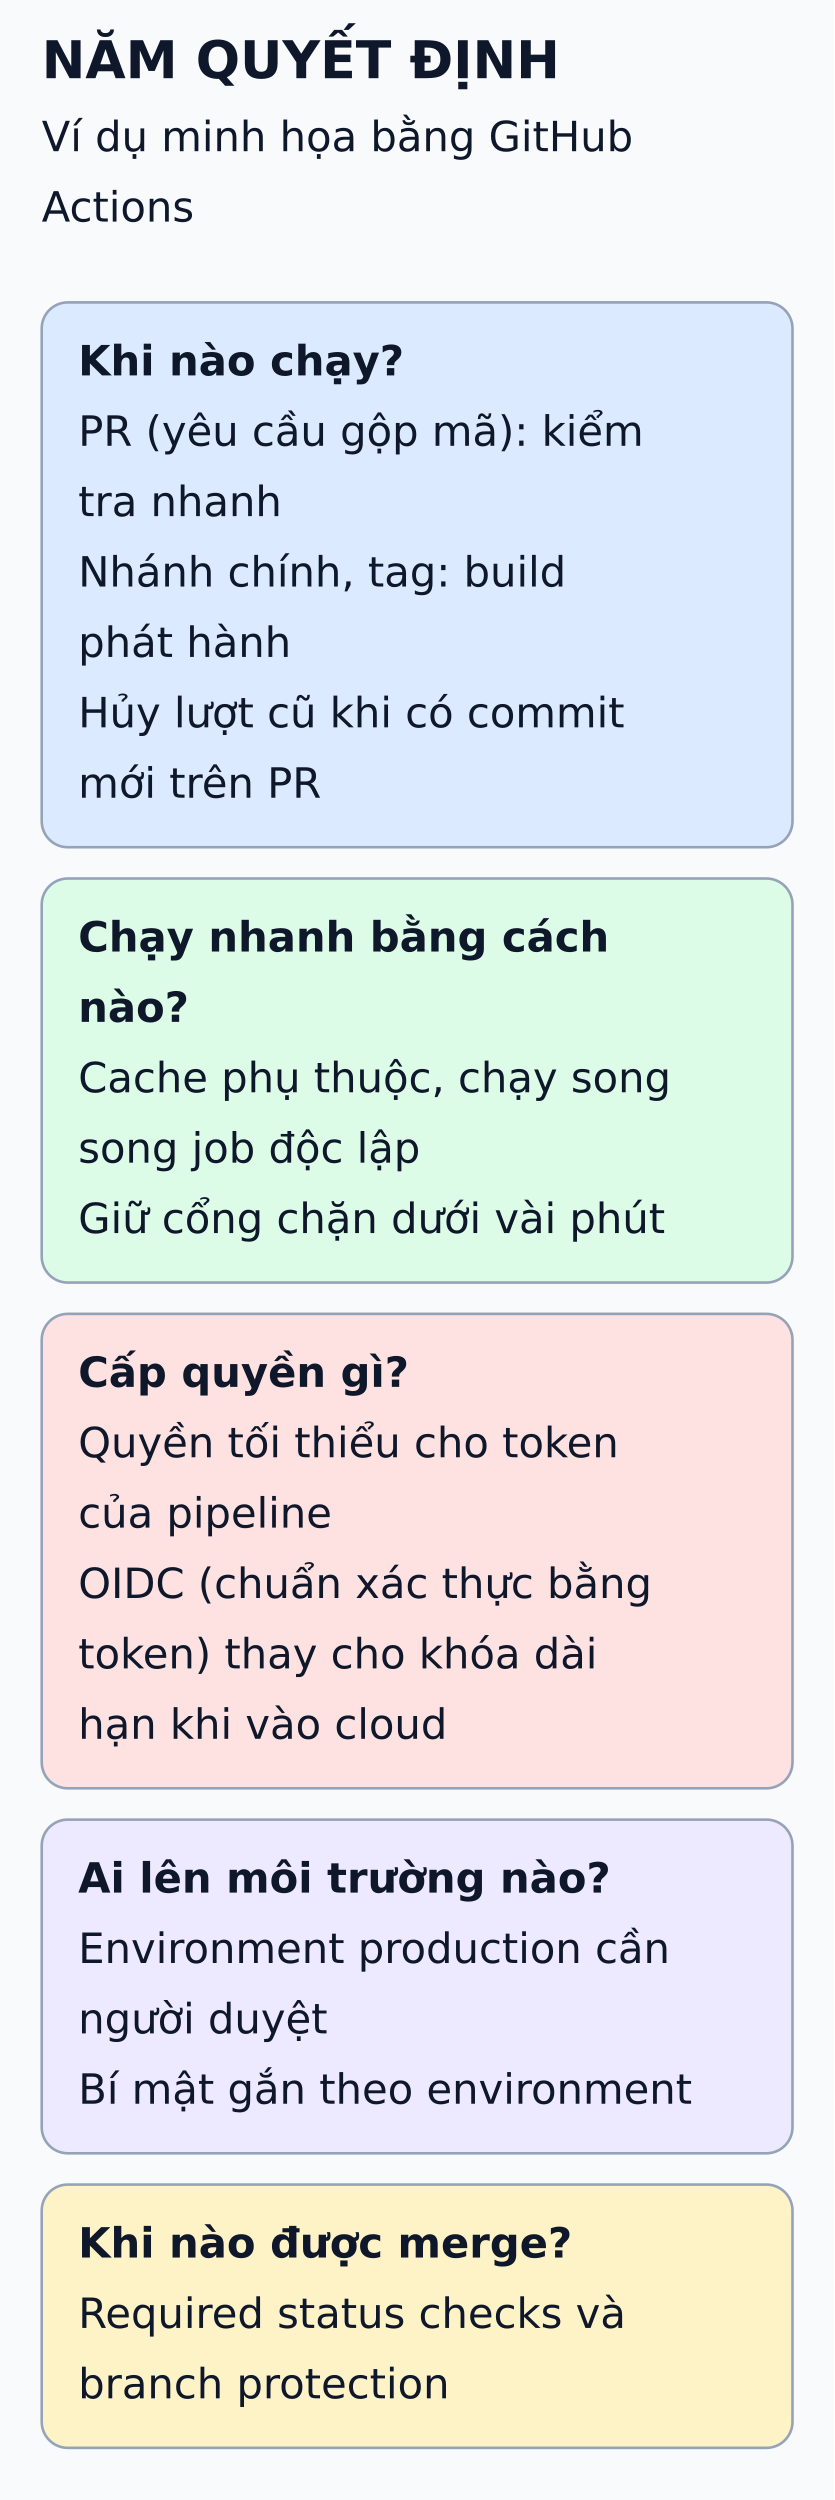
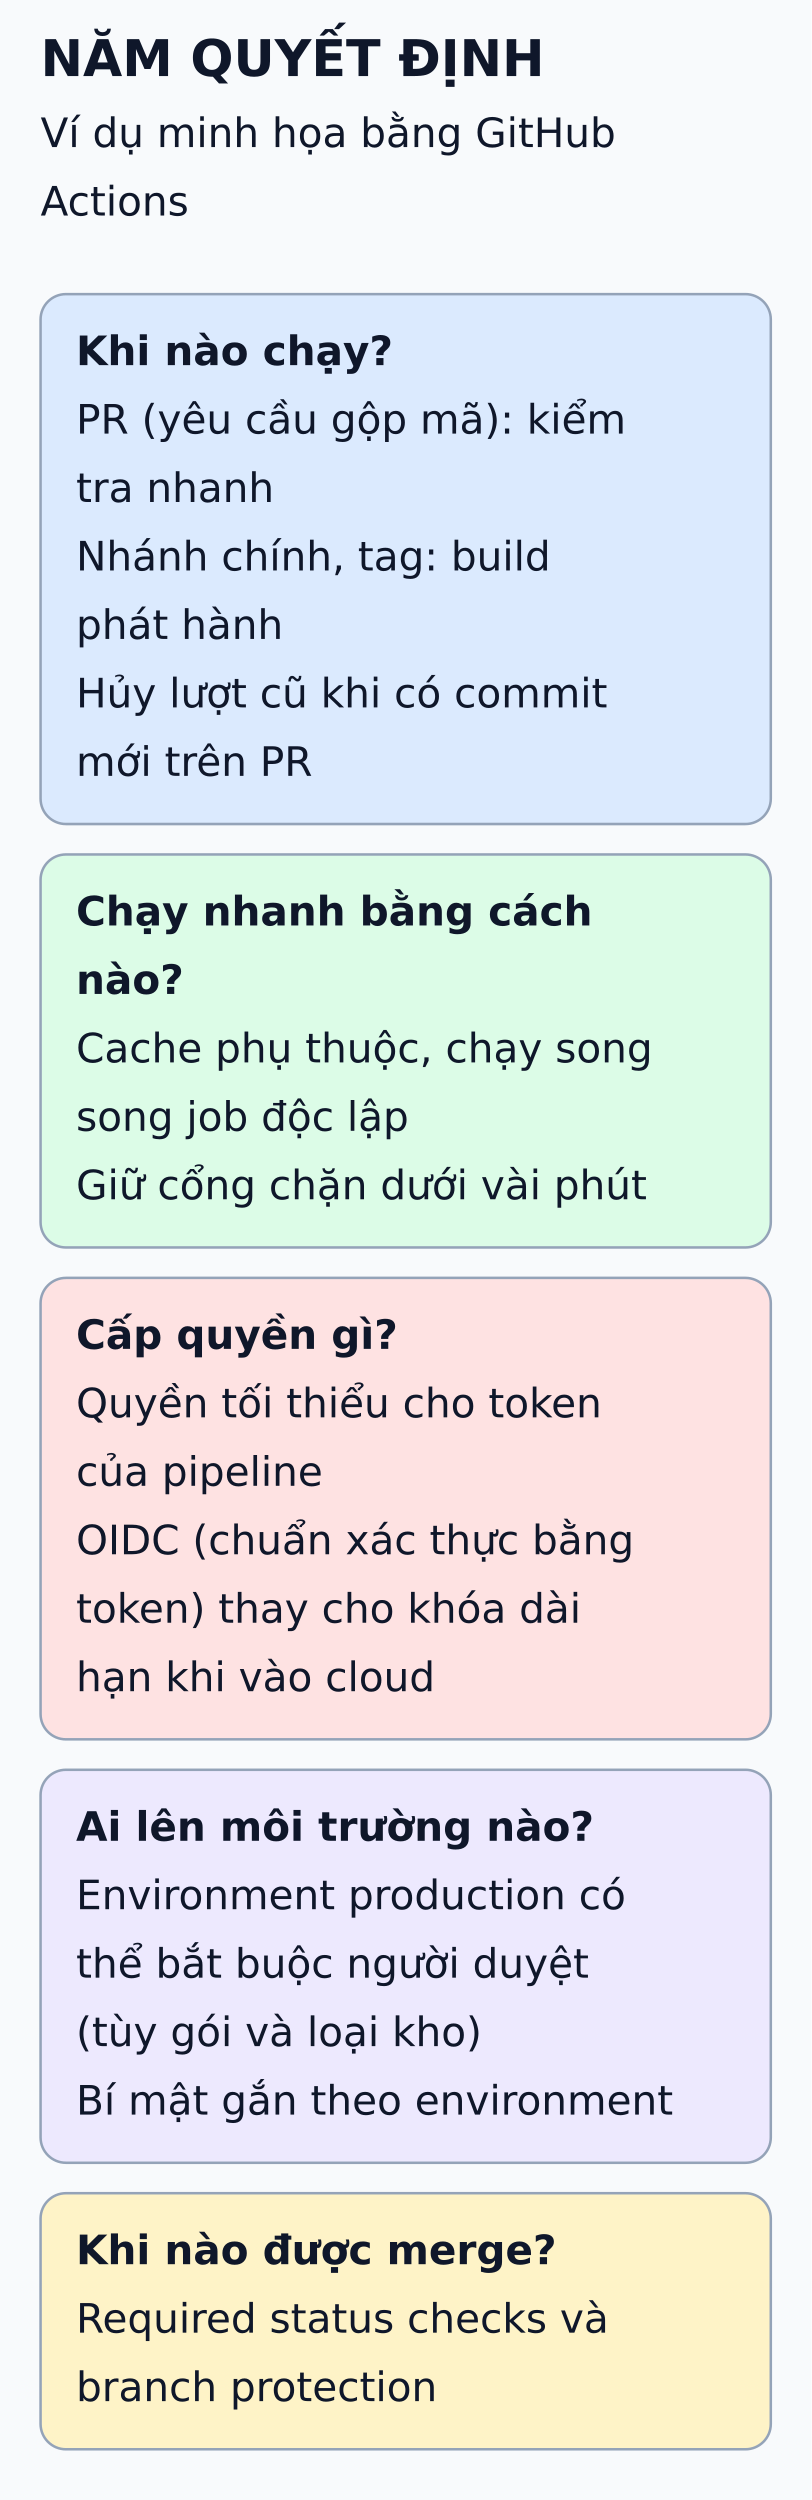
- <svg xmlns="http://www.w3.org/2000/svg" viewBox="0 0 320 959" width="320" height="959" role="img" aria-labelledby="title desc">
+ <svg xmlns="http://www.w3.org/2000/svg" viewBox="0 0 320 986" width="320" height="986" role="img" aria-labelledby="title desc">
  <defs>
    <marker id="arrow" markerWidth="8" markerHeight="8" refX="6" refY="3" orient="auto">
      <path d="M0,0 L6,3 L0,6" fill="none" stroke="#475569" stroke-width="1.5" />
    </marker>
  </defs>
-   <rect width="320" height="959" fill="#f8fafc" />
+   <rect width="320" height="986" fill="#f8fafc" />
  <g font-family="DejaVu Sans, Arial, sans-serif" fill="#0f172a">
    <text x="16" y="30" font-size="20" font-weight="bold">NĂM QUYẾT ĐỊNH</text>
    <text x="16" y="58" font-size="16" font-weight="normal">Ví dụ minh họa bằng GitHub</text>
    <text x="16" y="85" font-size="16" font-weight="normal">Actions</text>
    <rect x="16" y="116" width="288" height="209" rx="10" fill="#dbeafe" stroke="#94a3b8" />
    <text x="30" y="144" font-size="16" font-weight="bold">Khi nào chạy?</text>
    <text x="30" y="171" font-size="16" font-weight="normal">PR (yêu cầu gộp mã): kiểm</text>
    <text x="30" y="198" font-size="16" font-weight="normal">tra nhanh</text>
    <text x="30" y="225" font-size="16" font-weight="normal">Nhánh chính, tag: build</text>
    <text x="30" y="252" font-size="16" font-weight="normal">phát hành</text>
    <text x="30" y="279" font-size="16" font-weight="normal">Hủy lượt cũ khi có commit</text>
    <text x="30" y="306" font-size="16" font-weight="normal">mới trên PR</text>
    <rect x="16" y="337" width="288" height="155" rx="10" fill="#dcfce7" stroke="#94a3b8" />
    <text x="30" y="365" font-size="16" font-weight="bold">Chạy nhanh bằng cách</text>
    <text x="30" y="392" font-size="16" font-weight="bold">nào?</text>
    <text x="30" y="419" font-size="16" font-weight="normal">Cache phụ thuộc, chạy song</text>
    <text x="30" y="446" font-size="16" font-weight="normal">song job độc lập</text>
    <text x="30" y="473" font-size="16" font-weight="normal">Giữ cổng chặn dưới vài phút</text>
    <rect x="16" y="504" width="288" height="182" rx="10" fill="#fee2e2" stroke="#94a3b8" />
    <text x="30" y="532" font-size="16" font-weight="bold">Cấp quyền gì?</text>
    <text x="30" y="559" font-size="16" font-weight="normal">Quyền tối thiểu cho token</text>
    <text x="30" y="586" font-size="16" font-weight="normal">của pipeline</text>
    <text x="30" y="613" font-size="16" font-weight="normal">OIDC (chuẩn xác thực bằng</text>
    <text x="30" y="640" font-size="16" font-weight="normal">token) thay cho khóa dài</text>
    <text x="30" y="667" font-size="16" font-weight="normal">hạn khi vào cloud</text>
-     <rect x="16" y="698" width="288" height="128" rx="10" fill="#ede9fe" stroke="#94a3b8" />
+     <rect x="16" y="698" width="288" height="155" rx="10" fill="#ede9fe" stroke="#94a3b8" />
    <text x="30" y="726" font-size="16" font-weight="bold">Ai lên môi trường nào?</text>
-     <text x="30" y="753" font-size="16" font-weight="normal">Environment production cần</text>
-     <text x="30" y="780" font-size="16" font-weight="normal">người duyệt</text>
-     <text x="30" y="807" font-size="16" font-weight="normal">Bí mật gắn theo environment</text>
-     <rect x="16" y="838" width="288" height="101" rx="10" fill="#fef3c7" stroke="#94a3b8" />
-     <text x="30" y="866" font-size="16" font-weight="bold">Khi nào được merge?</text>
-     <text x="30" y="893" font-size="16" font-weight="normal">Required status checks và</text>
-     <text x="30" y="920" font-size="16" font-weight="normal">branch protection</text>
+     <text x="30" y="753" font-size="16" font-weight="normal">Environment production có</text>
+     <text x="30" y="780" font-size="16" font-weight="normal">thể bắt buộc người duyệt</text>
+     <text x="30" y="807" font-size="16" font-weight="normal">(tùy gói và loại kho)</text>
+     <text x="30" y="834" font-size="16" font-weight="normal">Bí mật gắn theo environment</text>
+     <rect x="16" y="865" width="288" height="101" rx="10" fill="#fef3c7" stroke="#94a3b8" />
+     <text x="30" y="893" font-size="16" font-weight="bold">Khi nào được merge?</text>
+     <text x="30" y="920" font-size="16" font-weight="normal">Required status checks và</text>
+     <text x="30" y="947" font-size="16" font-weight="normal">branch protection</text>
  </g>
</svg>
